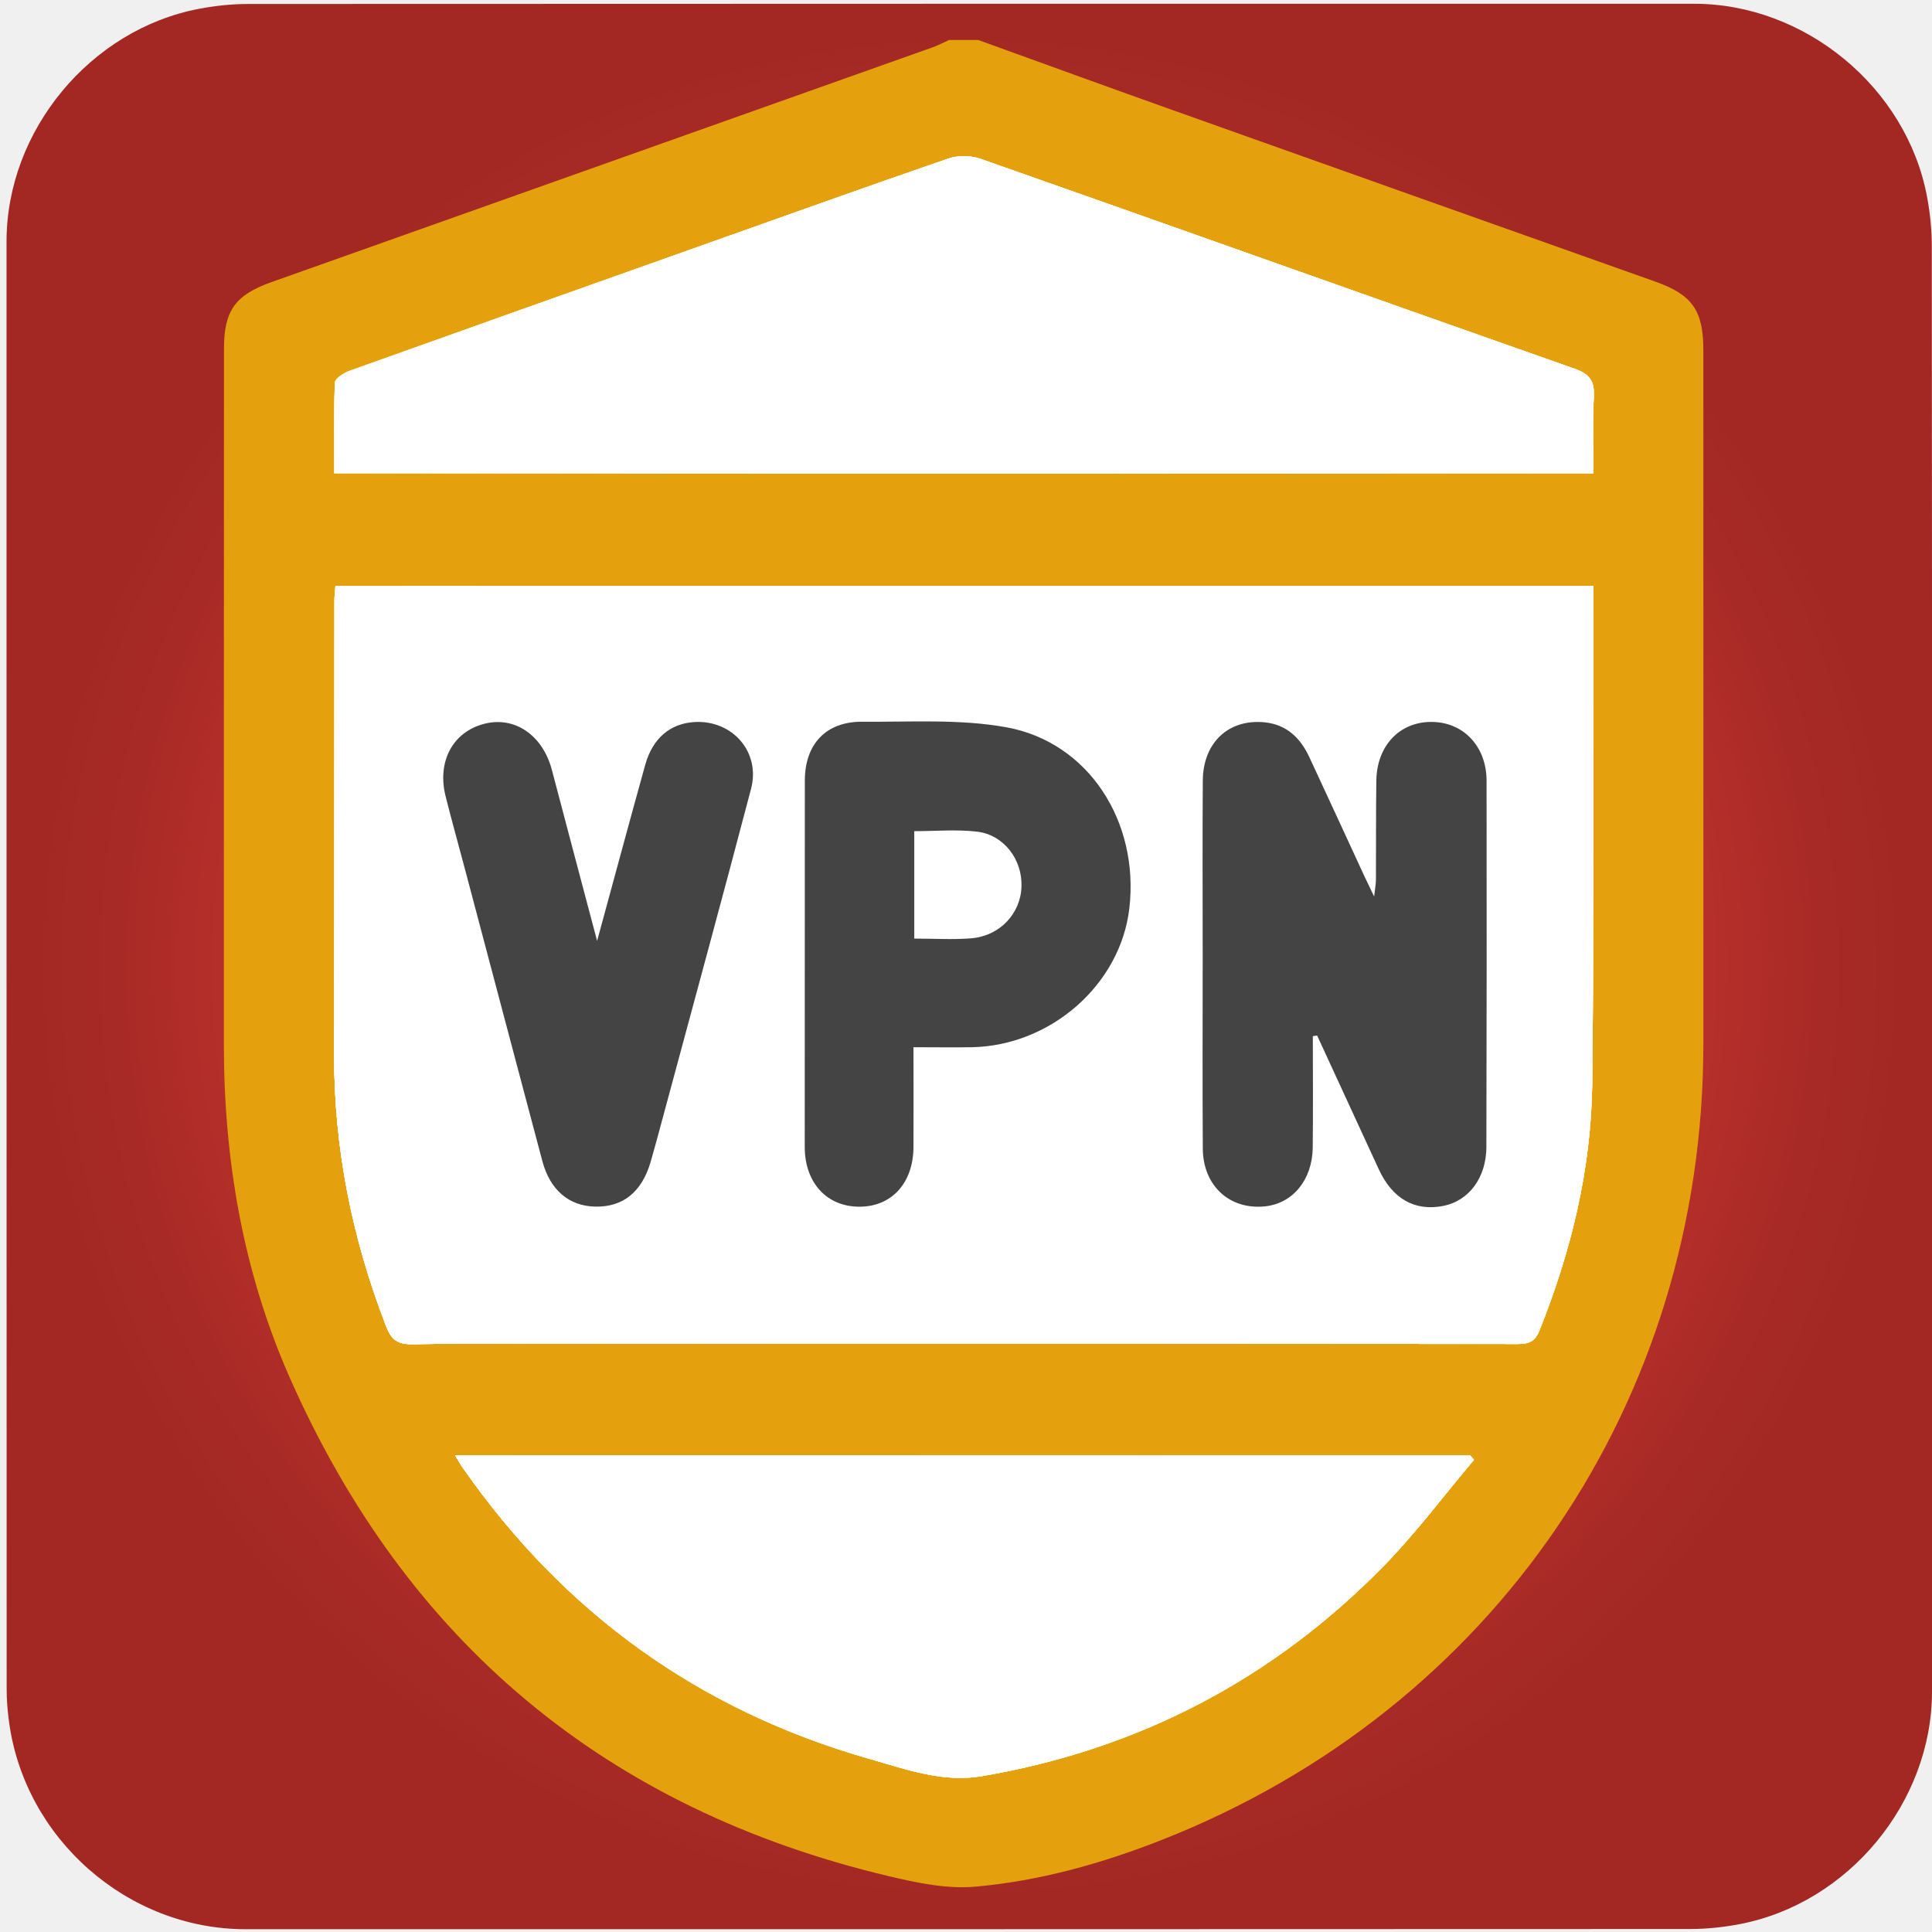
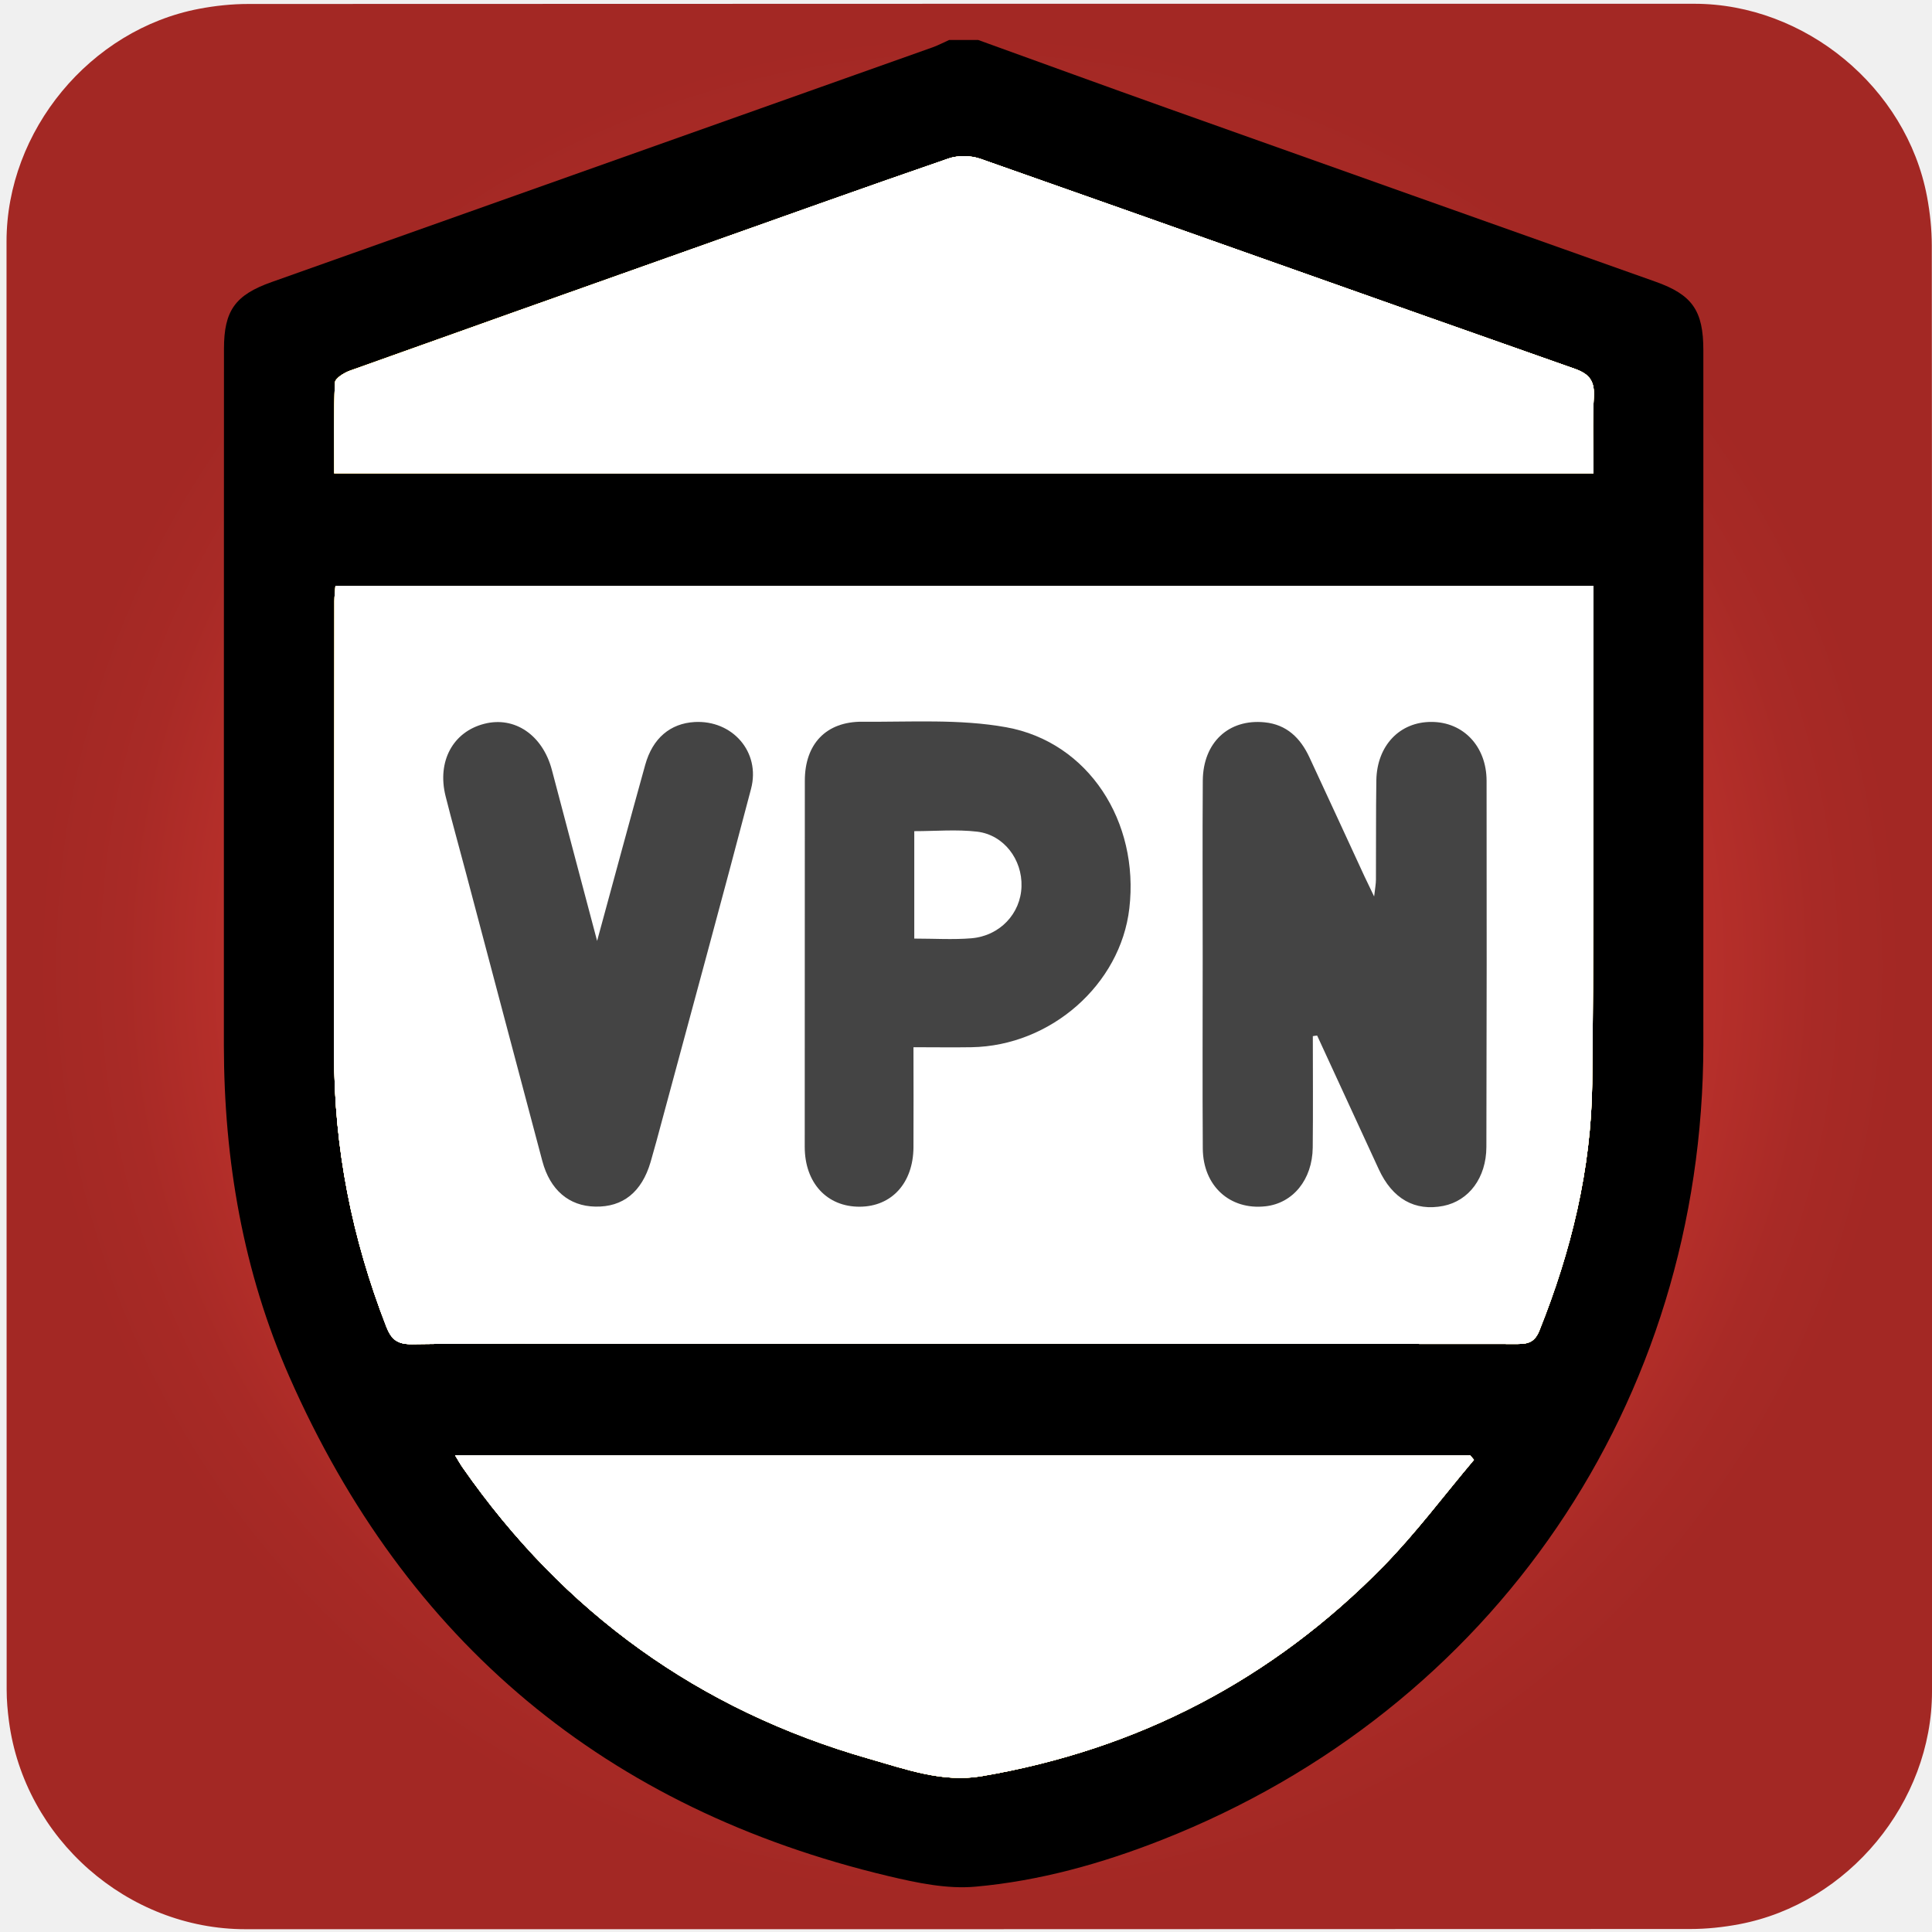
<svg xmlns="http://www.w3.org/2000/svg" id="vpn" viewBox="0 0 769 769" width="500" height="500" shape-rendering="geometricPrecision" text-rendering="geometricPrecision">
  <style>
    @keyframes shine_gradient5_f_o{0%,53.333%{fill-opacity:1}60%,to{fill-opacity:0}}@keyframes shine_gradient4_f_o{0%,50%{fill-opacity:1}56.667%,to{fill-opacity:0}}@keyframes shine_gradient3_f_o{0%,46.667%{fill-opacity:1}53.333%,to{fill-opacity:0}}@keyframes shine_gradient2_f_o{0%,43.333%{fill-opacity:1}50%,to{fill-opacity:0}}@keyframes shine_gradient1_f_o{0%,40%{fill-opacity:1}46.667%,to{fill-opacity:0}}#vpn{pointer-events:all} #vpn:hover *{animation-play-state:running!important}#shine_gradient5{animation:shine_gradient5_f_o 4000ms linear infinite normal forwards}#shine_gradient4{animation:shine_gradient4_f_o 4000ms linear infinite normal forwards}#shine_gradient3{animation:shine_gradient3_f_o 4000ms linear infinite normal forwards}#shine_gradient2{animation:shine_gradient2_f_o 4000ms linear infinite normal forwards}#shine_gradient1{animation:shine_gradient1_f_o 4000ms linear infinite normal forwards}
  </style>
  <defs>
    <linearGradient id="shine_gradient5-fill" x1=".421" y1=".408" x2=".881" y2=".796" spreadMethod="pad" gradientUnits="objectBoundingBox">
      <stop id="shine_gradient5-fill-0" offset="0%" stop-color="#ffbf00" />
      <stop id="shine_gradient5-fill-1" offset="80%" stop-color="#fff" />
    </linearGradient>
    <linearGradient id="shine_gradient4-fill" x1=".04" y1=".133" x2=".527" y2=".53" spreadMethod="reflect" gradientUnits="objectBoundingBox">
      <stop id="shine_gradient4-fill-0" offset="0%" stop-color="#ffbf00" />
      <stop id="shine_gradient4-fill-1" offset="80%" stop-color="#fff" />
    </linearGradient>
    <linearGradient id="shine_gradient3-fill" x1=".741" y1=".68" x2="1.231" y2="1.067" spreadMethod="reflect" gradientUnits="objectBoundingBox">
      <stop id="shine_gradient3-fill-0" offset="0%" stop-color="#ffbf00" />
      <stop id="shine_gradient3-fill-1" offset="80%" stop-color="#fff" />
    </linearGradient>
    <linearGradient id="shine_gradient2-fill" x1="-.265" y1="-.096" x2=".332" y2=".369" spreadMethod="pad" gradientUnits="objectBoundingBox">
      <stop id="shine_gradient2-fill-0" offset="0%" stop-color="#ffbf00" />
      <stop id="shine_gradient2-fill-1" offset="80%" stop-color="#fff" />
    </linearGradient>
  </defs>
  <style type="text/css">
	.st0{fill:url(#SVGID_1_);}
	.st1{fill:#FFFFFF;stroke:#01507B;stroke-width:20;stroke-miterlimit:16;}
	.st2{fill:#DDDDDD;}
	.st3{fill:#01507B;}
</style>
  <radialGradient id="SVGID_1_" cx="385.802" cy="384.693" r="383.198" gradientUnits="userSpaceOnUse">
    <stop offset="0" style="stop-color:#FFC43D" />
    <stop offset="0.039" style="stop-color:#FCBA3C" />
    <stop offset="0.324" style="stop-color:#E77538" />
    <stop offset="0.529" style="stop-color:#D94A35" />
    <stop offset="0.633" style="stop-color:#D43934" />
    <stop offset="0.658" style="stop-color:#CE3732" />
    <stop offset="0.773" style="stop-color:#B62F2A" />
    <stop offset="0.88" style="stop-color:#A82A26" />
    <stop offset="0.971" style="stop-color:#A32824" />
  </radialGradient>
  <path class="st0" d="M769,384.78c0,96.16,0,192.32,0,288.49c0,44.08-33.24,84.37-76.66,92.62c-6.42,1.22-13.05,1.92-19.58,1.92  c-191.68,0.1-383.36,0.08-575.04,0.08c-46.99,0-88-36.04-94.16-82.8c-0.54-4.13-0.91-8.31-0.91-12.47  C2.6,480.45,2.6,288.29,2.6,96.13c0-44.09,33.26-84.39,76.66-92.63c6.42-1.22,13.05-1.92,19.58-1.92  C290.68,1.48,482.52,1.5,674.37,1.5c44.09,0,84.44,33.3,92.63,76.66c1.21,6.42,1.91,13.05,1.92,19.58  C769.03,193.42,769,289.1,769,384.78z" />
  <g id="shield_top" transform="matrix(4 0 0 4 -796.69 -2313.45)">
    <g id="shield_group" stroke="none" stroke-width="1">
-       <path id="shield_border" d="M296.51 582.34c6.33 2.29 12.65 4.59 18.99 6.85 16.13 5.75 32.27 11.47 48.4 17.2 3.67 1.3 4.77 2.88 4.77 6.82 0 23.04.01 46.09 0 69.13-.03 35.52-20.85 66.1-53.89 79.11-5.97 2.35-12.15 4.08-18.53 4.65-2.84.26-5.84-.38-8.67-1.05-28.08-6.68-47.98-23.29-59.61-49.68-4.61-10.47-6.51-21.57-6.52-32.99-.01-23.1.01-46.21.01-69.31 0-3.8 1.12-5.36 4.74-6.64 21.94-7.79 43.88-15.58 65.81-23.37.55-.2 1.07-.48 1.61-.72h2.89z" fill="#e5a00d" />
+       <path id="shield_border" d="M296.51 582.34c6.33 2.29 12.65 4.59 18.99 6.85 16.13 5.75 32.27 11.47 48.4 17.2 3.67 1.3 4.77 2.88 4.77 6.82 0 23.04.01 46.09 0 69.13-.03 35.52-20.85 66.1-53.89 79.11-5.97 2.35-12.15 4.08-18.53 4.65-2.84.26-5.84-.38-8.67-1.05-28.08-6.68-47.98-23.29-59.61-49.68-4.61-10.47-6.51-21.57-6.52-32.99-.01-23.1.01-46.21.01-69.31 0-3.8 1.12-5.36 4.74-6.64 21.94-7.79 43.88-15.58 65.81-23.37.55-.2 1.07-.48 1.61-.72h2.89z" fill="#44444" />
      <path id="shine_gradient6" d="M244.46 723.18c.32.52.51.87.74 1.2 10.05 14.43 23.5 24.14 40.41 28.98 3.65 1.04 7.35 2.41 11.23 1.75 15.57-2.65 28.95-9.62 40-20.9 3.23-3.3 6.01-7.04 9-10.58-.13-.15-.25-.3-.38-.45h-101zm-12.03-97.72h125.3c0-2.6-.1-5.11.04-7.59.09-1.57-.41-2.29-1.93-2.82-19.71-6.93-39.39-13.95-59.1-20.88-.96-.34-2.24-.36-3.19-.03-8.57 2.95-17.11 6.02-25.66 9.05-11.3 4.01-22.61 8.02-33.9 12.06-.59.21-1.47.76-1.49 1.19-.13 2.97-.07 5.95-.07 9.02zm125.3 11.2H232.55c-.04.57-.1 1.04-.1 1.5-.01 15.02-.01 30.04-.03 45.06-.02 9.38 1.79 18.39 5.18 27.12.5 1.3 1.1 1.8 2.57 1.78 7-.1 14-.05 21.01-.05 29.68 0 59.37 0 89.05.03 1.09 0 1.69-.25 2.13-1.35 3.16-7.89 5.15-16.05 5.25-24.56.15-12.63.09-25.25.11-37.88.01-3.83.01-7.66.01-11.65z" fill="#fff" />
      <path id="shine_gradient5" d="M244.46 723.18c.32.52.51.87.74 1.2 10.05 14.43 23.5 24.14 40.41 28.98 3.65 1.04 7.35 2.41 11.23 1.75 15.57-2.65 28.95-9.62 40-20.9 3.23-3.3 6.01-7.04 9-10.58-.13-.15-.25-.3-.38-.45h-101zm-12.03-97.72h125.3c0-2.6-.1-5.11.04-7.59.09-1.57-.41-2.29-1.93-2.82-19.71-6.93-39.39-13.95-59.1-20.88-.96-.34-2.24-.36-3.19-.03-8.57 2.95-17.11 6.02-25.66 9.05-11.3 4.01-22.61 8.02-33.9 12.06-.59.21-1.47.76-1.49 1.19-.13 2.97-.07 5.95-.07 9.02zm125.3 11.2H232.55c-.04.57-.1 1.04-.1 1.5-.01 15.02-.01 30.04-.03 45.06-.02 9.38 1.79 18.39 5.18 27.12.5 1.3 1.1 1.8 2.57 1.78 7-.1 14-.05 21.01-.05 29.68 0 59.37 0 89.05.03 1.09 0 1.69-.25 2.13-1.35 3.16-7.89 5.15-16.05 5.25-24.56.15-12.63.09-25.25.11-37.88.01-3.83.01-7.66.01-11.65z" fill="url(#shine_gradient5-fill)" />
      <path id="shine_gradient4" d="M244.46 723.18c.32.52.51.87.74 1.2 10.05 14.43 23.5 24.14 40.41 28.98 3.65 1.04 7.35 2.41 11.23 1.75 15.57-2.65 28.95-9.62 40-20.9 3.23-3.3 6.01-7.04 9-10.58-.13-.15-.25-.3-.38-.45h-101zm-12.03-97.72h125.3c0-2.6-.1-5.11.04-7.59.09-1.57-.41-2.29-1.93-2.82-19.71-6.93-39.39-13.95-59.1-20.88-.96-.34-2.24-.36-3.19-.03-8.57 2.95-17.11 6.02-25.66 9.05-11.3 4.01-22.61 8.02-33.9 12.06-.59.21-1.47.76-1.49 1.19-.13 2.97-.07 5.95-.07 9.02zm125.3 11.2H232.55c-.04.57-.1 1.04-.1 1.5-.01 15.02-.01 30.04-.03 45.06-.02 9.38 1.79 18.39 5.18 27.12.5 1.3 1.1 1.8 2.57 1.78 7-.1 14-.05 21.01-.05 29.68 0 59.37 0 89.05.03 1.09 0 1.69-.25 2.13-1.35 3.16-7.89 5.15-16.05 5.25-24.56.15-12.63.09-25.25.11-37.88.01-3.83.01-7.66.01-11.65z" fill="url(#shine_gradient4-fill)" />
      <path id="shine_gradient3" d="M244.46 723.18c.32.52.51.87.74 1.2 10.05 14.43 23.5 24.14 40.41 28.98 3.65 1.04 7.35 2.41 11.23 1.75 15.57-2.65 28.95-9.62 40-20.9 3.23-3.3 6.01-7.04 9-10.58-.13-.15-.25-.3-.38-.45h-101zm-12.03-97.72h125.3c0-2.6-.1-5.11.04-7.59.09-1.57-.41-2.29-1.93-2.82-19.71-6.93-39.39-13.95-59.1-20.88-.96-.34-2.24-.36-3.19-.03-8.57 2.95-17.11 6.02-25.66 9.05-11.3 4.01-22.61 8.02-33.9 12.06-.59.21-1.47.76-1.49 1.19-.13 2.97-.07 5.95-.07 9.02zm125.3 11.2H232.55c-.04.57-.1 1.04-.1 1.5-.01 15.02-.01 30.04-.03 45.06-.02 9.38 1.79 18.39 5.18 27.12.5 1.3 1.1 1.8 2.57 1.78 7-.1 14-.05 21.01-.05 29.68 0 59.37 0 89.05.03 1.09 0 1.69-.25 2.13-1.35 3.16-7.89 5.15-16.05 5.25-24.56.15-12.63.09-25.25.11-37.88.01-3.83.01-7.66.01-11.65z" fill="url(#shine_gradient3-fill)" />
      <path id="shine_gradient2" d="M244.46 723.18c.32.52.51.87.74 1.2 10.05 14.43 23.5 24.14 40.41 28.98 3.65 1.04 7.35 2.41 11.23 1.75 15.57-2.65 28.95-9.62 40-20.9 3.23-3.3 6.01-7.04 9-10.58-.13-.15-.25-.3-.38-.45h-101zm-12.03-97.72h125.3c0-2.6-.1-5.11.04-7.59.09-1.57-.41-2.29-1.93-2.82-19.71-6.93-39.39-13.95-59.1-20.88-.96-.34-2.24-.36-3.19-.03-8.57 2.95-17.11 6.02-25.66 9.05-11.3 4.01-22.61 8.02-33.9 12.06-.59.21-1.47.76-1.49 1.19-.13 2.97-.07 5.95-.07 9.02zm125.3 11.2H232.55c-.04.57-.1 1.04-.1 1.5-.01 15.02-.01 30.04-.03 45.06-.02 9.38 1.79 18.39 5.18 27.12.5 1.3 1.1 1.8 2.57 1.78 7-.1 14-.05 21.01-.05 29.68 0 59.37 0 89.05.03 1.09 0 1.69-.25 2.13-1.35 3.16-7.89 5.15-16.05 5.25-24.56.15-12.63.09-25.25.11-37.88.01-3.83.01-7.66.01-11.65z" fill="url(#shine_gradient2-fill)" />
      <path id="shine_gradient1" d="M244.46 723.18c.32.52.51.87.74 1.2 10.05 14.43 23.5 24.14 40.41 28.98 3.65 1.04 7.35 2.41 11.23 1.75 15.57-2.65 28.95-9.62 40-20.9 3.23-3.3 6.01-7.04 9-10.58-.13-.15-.25-.3-.38-.45h-101zm-12.03-97.72h125.3c0-2.6-.1-5.11.04-7.59.09-1.57-.41-2.29-1.93-2.82-19.71-6.93-39.39-13.95-59.1-20.88-.96-.34-2.24-.36-3.19-.03-8.57 2.95-17.11 6.02-25.66 9.05-11.3 4.01-22.61 8.02-33.9 12.06-.59.21-1.47.76-1.49 1.19-.13 2.97-.07 5.95-.07 9.02zm125.3 11.2H232.55c-.04.57-.1 1.04-.1 1.5-.01 15.02-.01 30.04-.03 45.06-.02 9.38 1.79 18.39 5.18 27.12.5 1.3 1.1 1.8 2.57 1.78 7-.1 14-.05 21.01-.05 29.68 0 59.37 0 89.05.03 1.09 0 1.69-.25 2.13-1.35 3.16-7.89 5.15-16.05 5.25-24.56.15-12.63.09-25.25.11-37.88.01-3.83.01-7.66.01-11.65z" fill="#fff" />
      <path id="letter_n" d="M329.81 681.47c0 3.7.03 7.39-.01 11.09-.04 3.19-1.97 5.54-4.71 5.84-3.53.39-6.2-2.02-6.23-5.74-.04-6.34-.01-12.69-.01-19.03 0-5.86-.03-11.73.01-17.59.03-3.8 2.58-6.16 6.16-5.8 2.19.22 3.55 1.56 4.44 3.46 1.84 3.95 3.66 7.91 5.49 11.87.25.53.51 1.06.96 2 .1-.84.18-1.27.18-1.69.02-3.29-.01-6.58.04-9.87.06-3.46 2.33-5.83 5.5-5.81 3.15.01 5.46 2.42 5.47 5.85.02 12.15.01 24.29-.02 36.44-.01 3.07-1.74 5.36-4.28 5.87-2.84.56-5.07-.7-6.43-3.65-2.04-4.43-4.09-8.87-6.13-13.3-.14.01-.28.03-.43.06z" fill="#444444" />
      <path id="letter_v" d="M258.59 671.99c1.68-6.16 3.21-11.85 4.79-17.53.74-2.65 2.5-4.11 4.91-4.25 3.76-.21 6.58 2.98 5.62 6.64-2.89 11.02-5.9 22.01-8.86 33.01-.37 1.38-.74 2.77-1.14 4.14-.88 2.99-2.76 4.49-5.5 4.43-2.61-.05-4.5-1.64-5.27-4.53-2.55-9.57-5.07-19.14-7.61-28.71-.67-2.54-1.38-5.06-2.02-7.61-.86-3.45.73-6.39 3.84-7.19 3.04-.79 5.83 1.13 6.74 4.59 1.45 5.52 2.92 11.04 4.5 17.01z" fill="#444" />
      <path id="letter_p" d="M299.3 650.73c-4.65-.84-9.52-.51-14.3-.55-3.63-.03-5.74 2.22-5.74 5.87-.01 12.14-.01 24.29-.01 36.43 0 3.59 2.21 5.98 5.48 5.96 3.18-.02 5.31-2.36 5.34-5.9.02-3.22 0-6.45 0-9.97 2.09 0 3.93.03 5.77 0 7.89-.13 14.83-6.24 15.71-13.81 1.01-8.62-4.05-16.55-12.25-18.03zm-3.47 21c-1.83.15-3.68.03-5.68.03v-10.69c2.14 0 4.22-.19 6.26.05 2.66.32 4.5 2.78 4.41 5.46-.08 2.68-2.14 4.91-4.99 5.15z" fill="#444" />
    </g>
  </g>
</svg>
